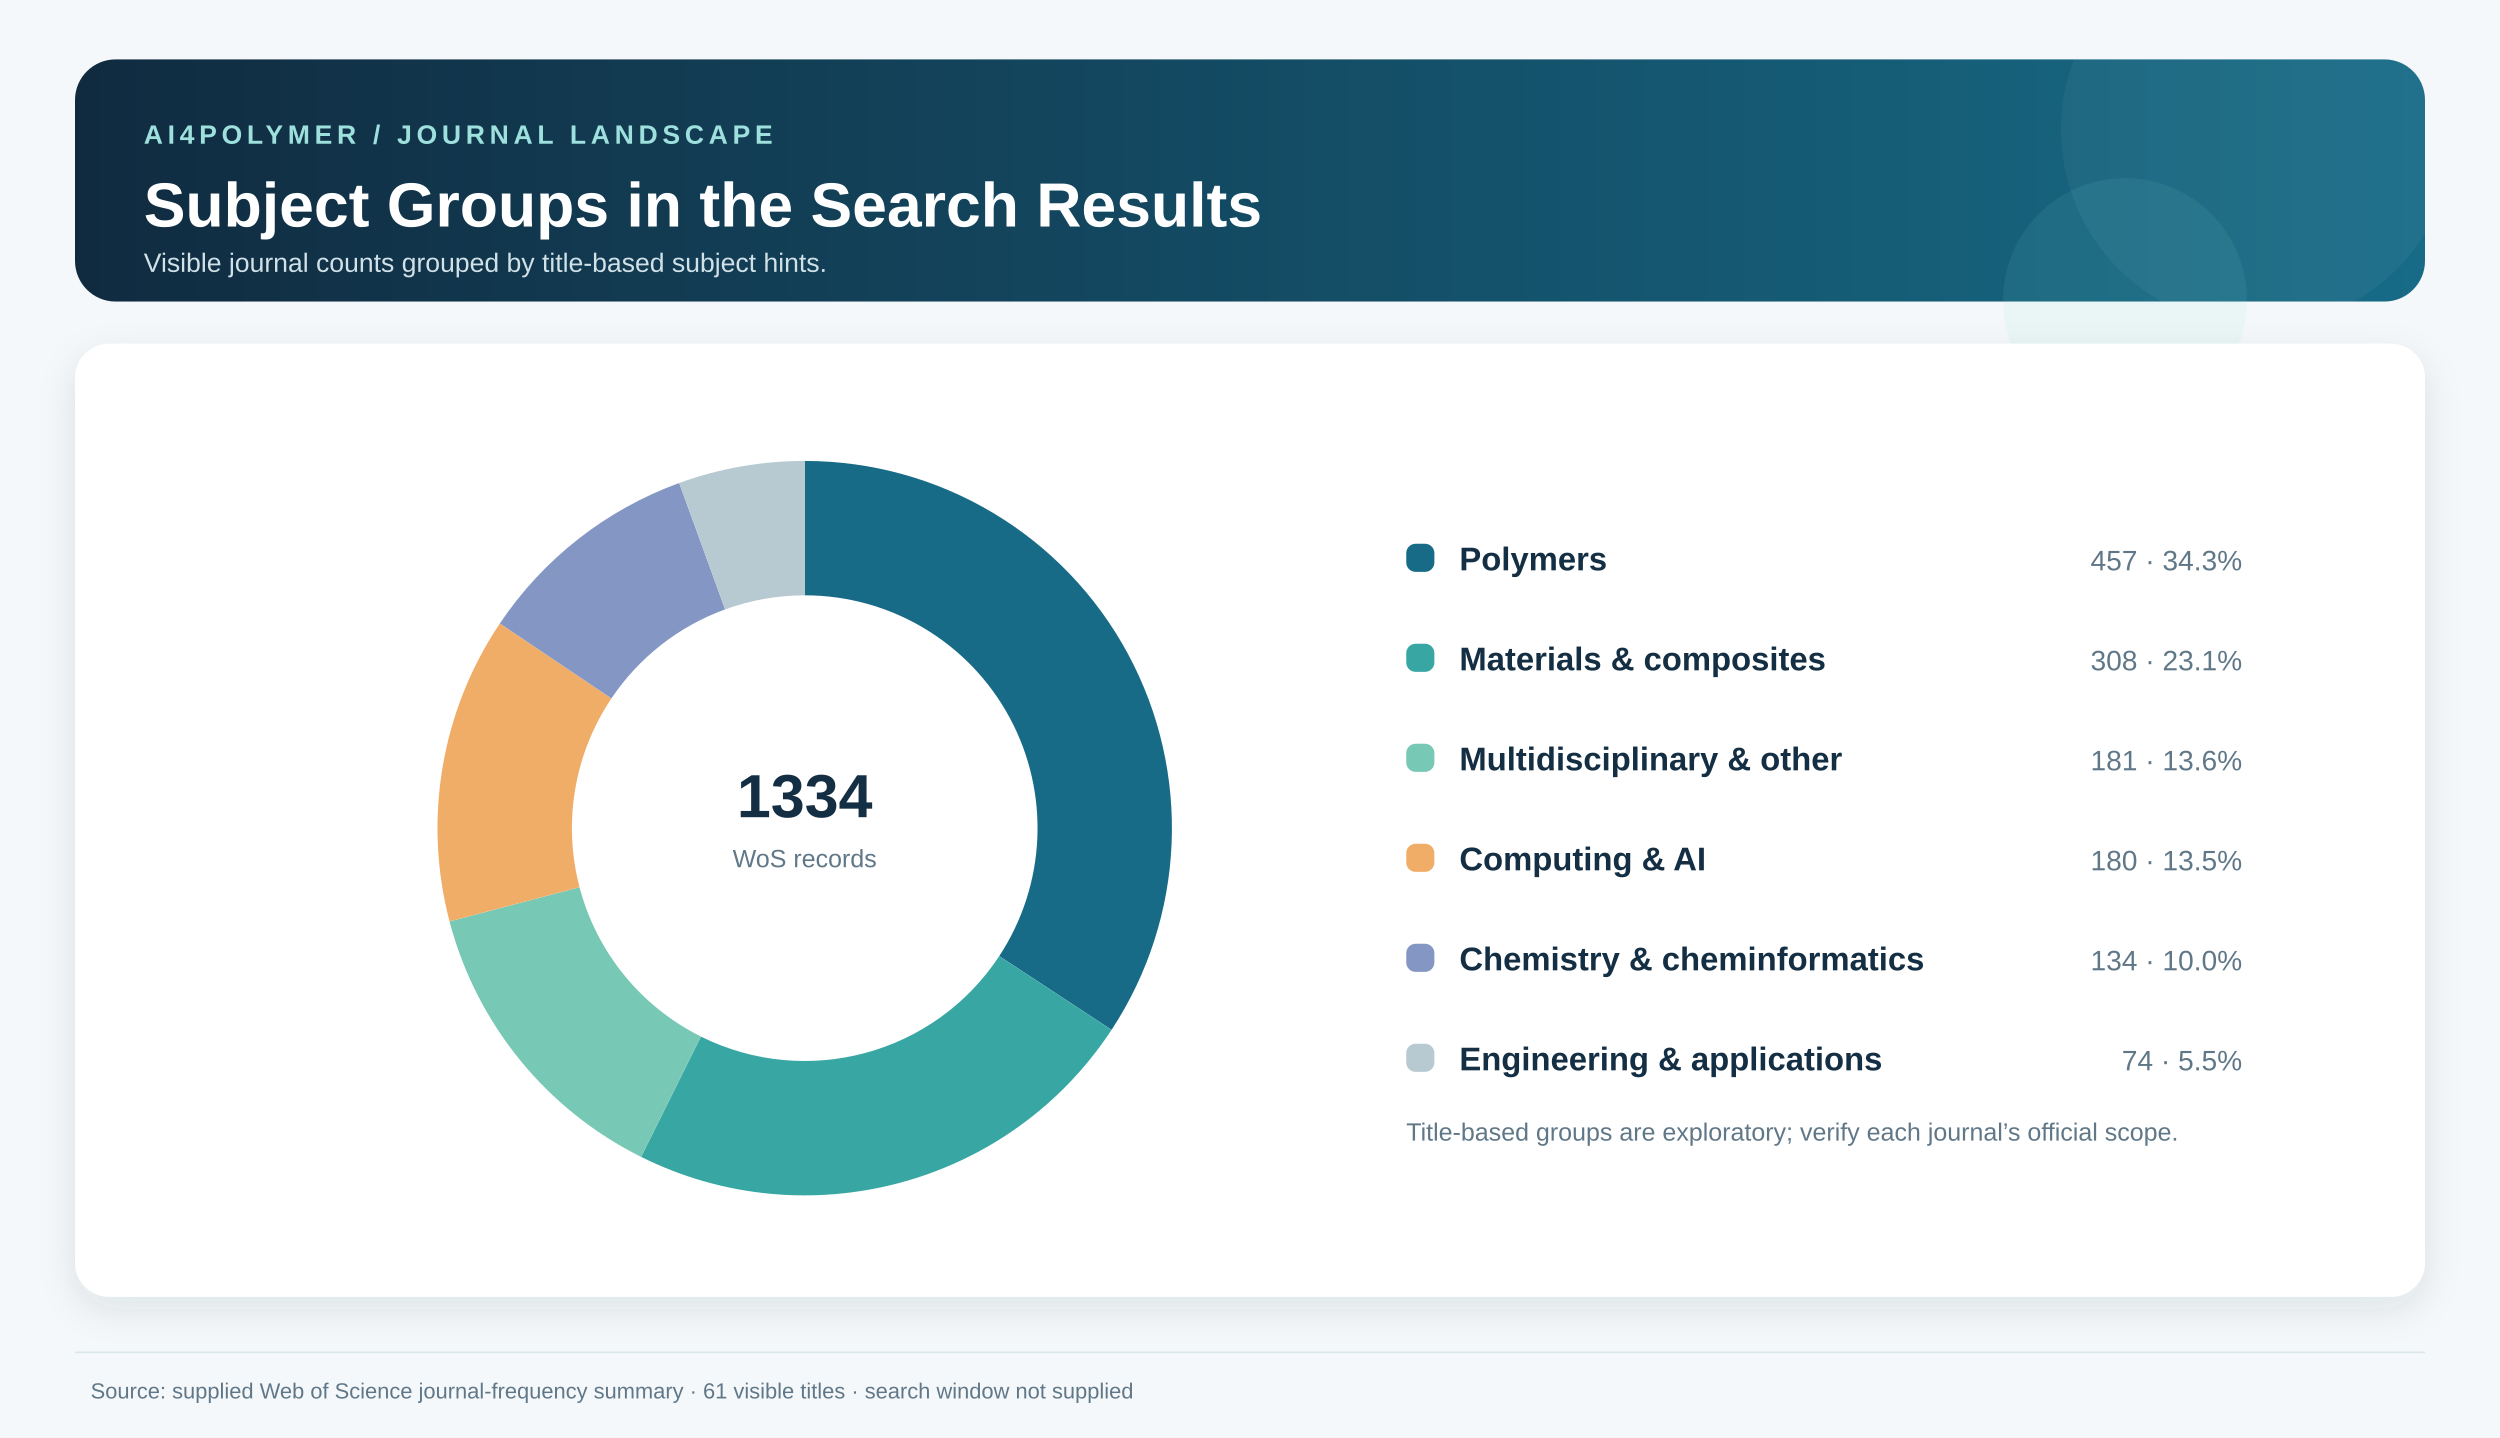
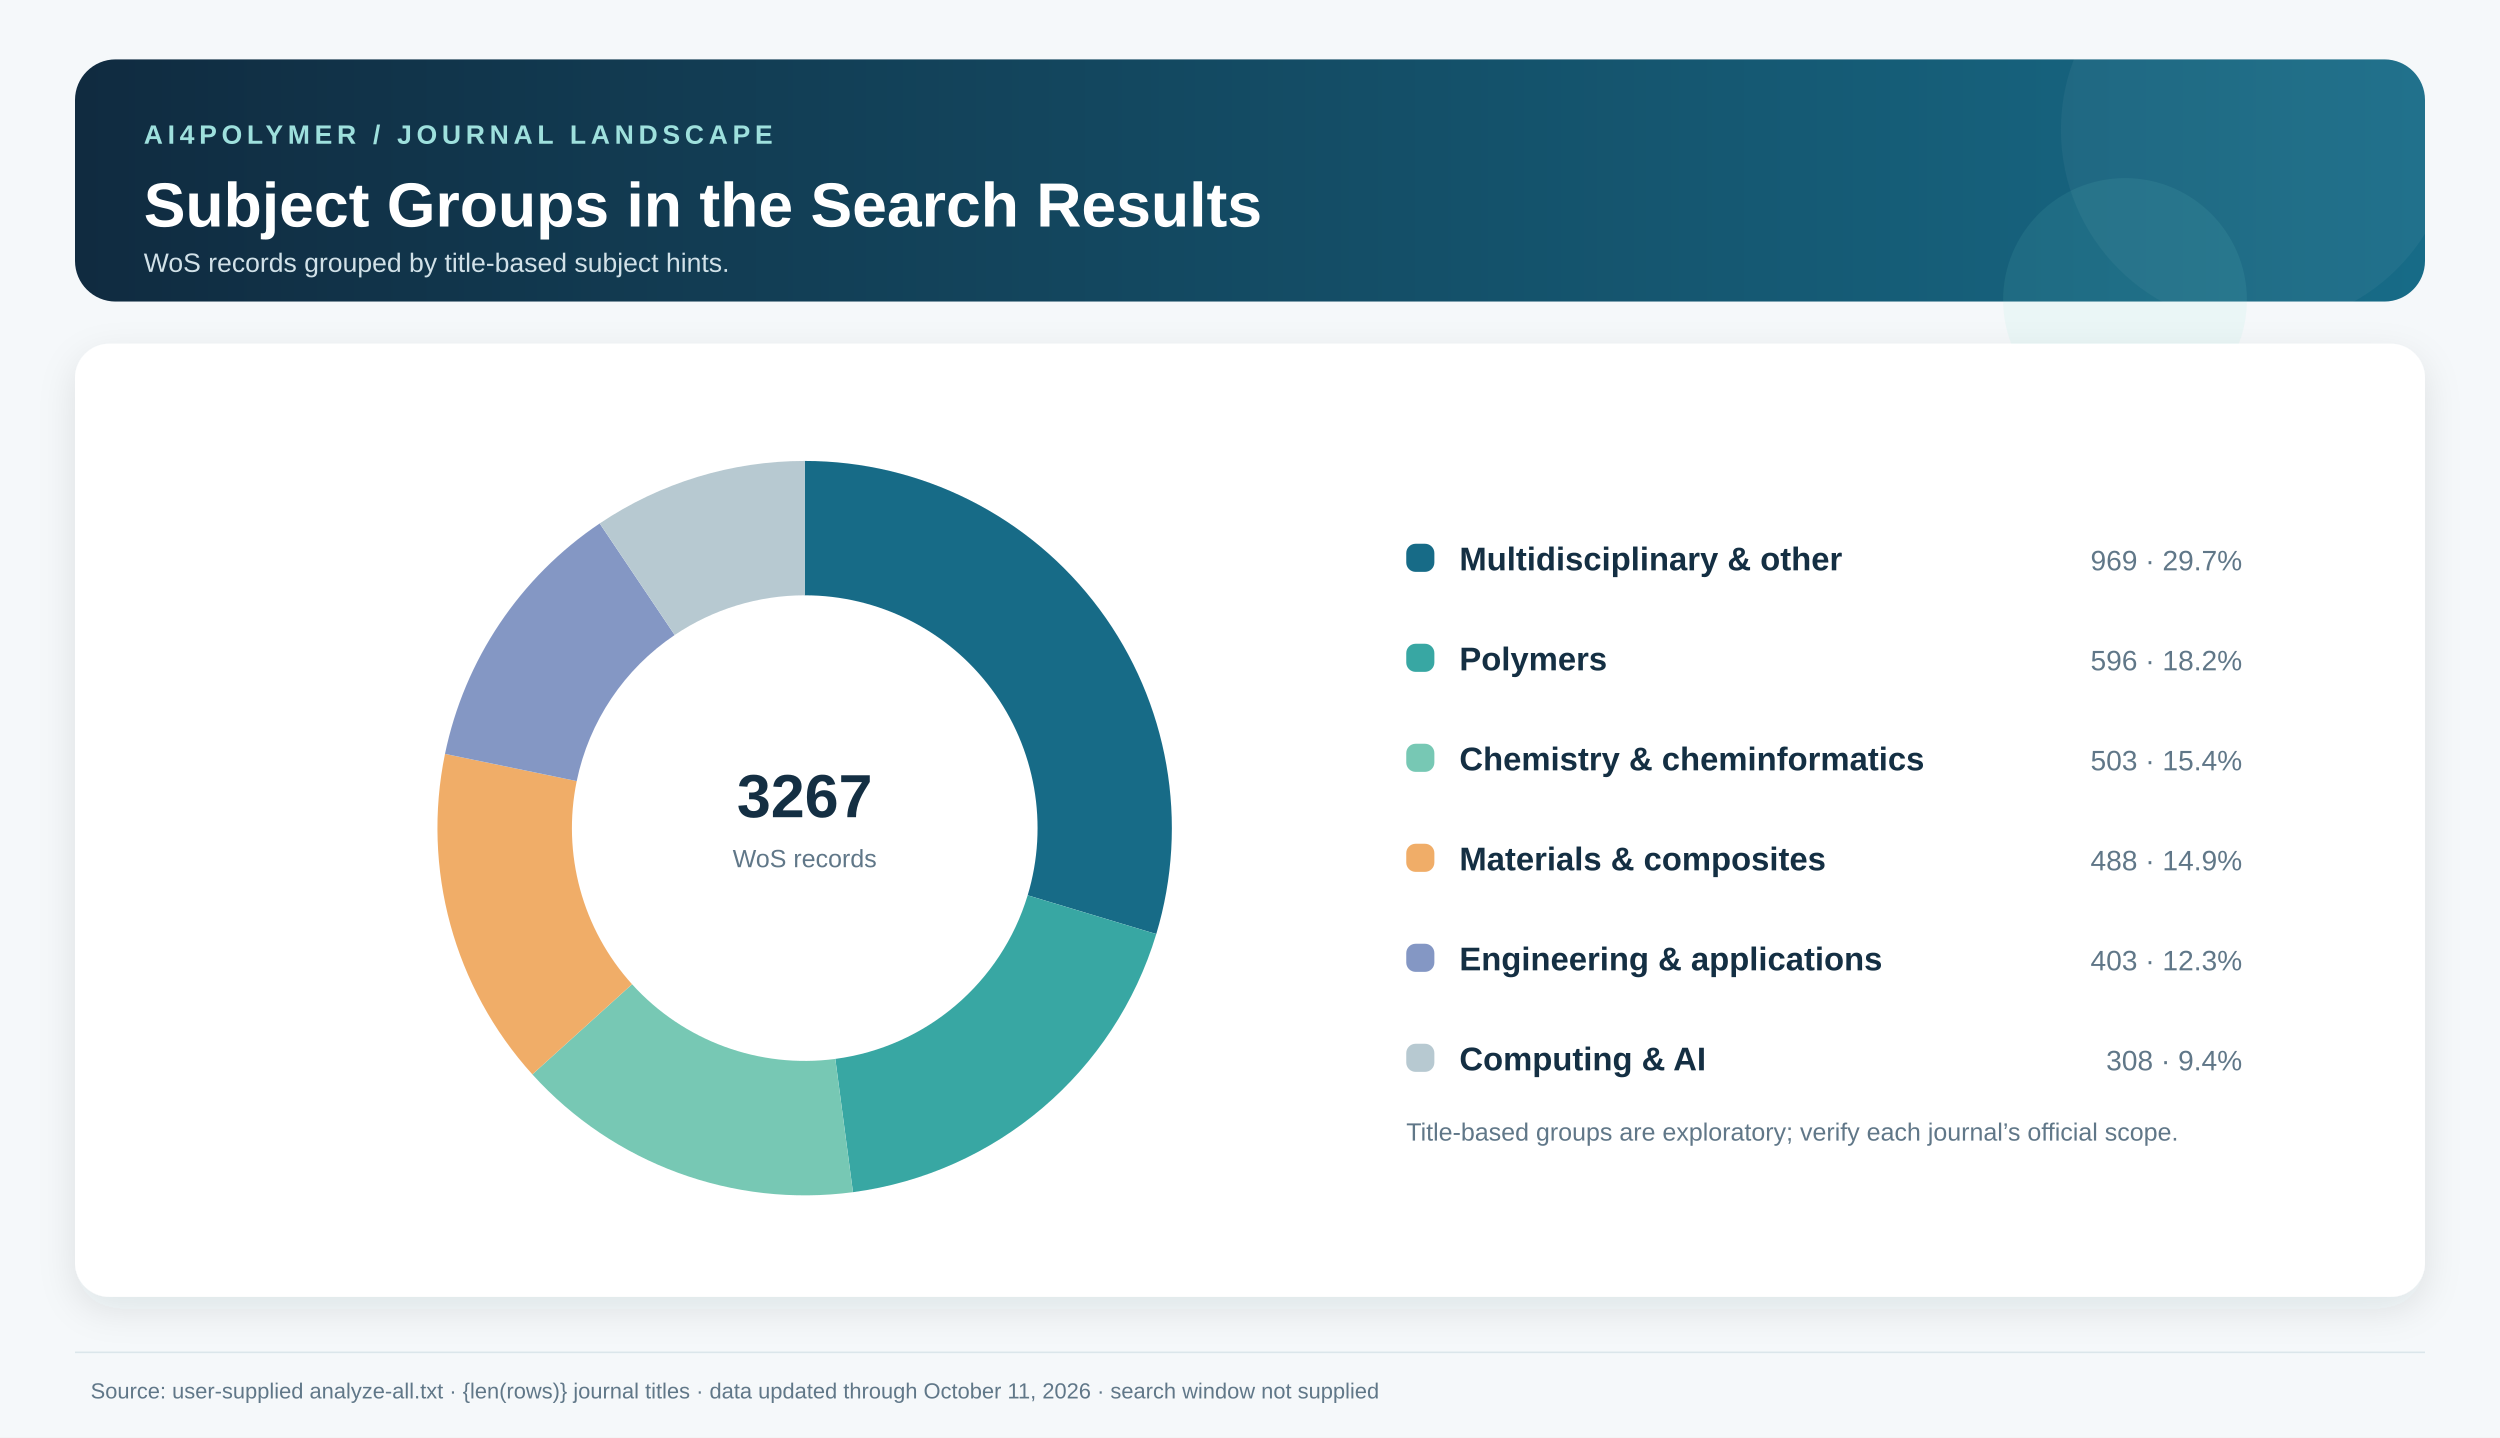
<svg xmlns="http://www.w3.org/2000/svg" width="1600" height="920" viewBox="0 0 1600 920">
  <defs>
    <linearGradient id="hero" x1="0" x2="1">
      <stop stop-color="#102b40" />
      <stop offset="1" stop-color="#176b87" />
    </linearGradient>
    <linearGradient id="bar" x1="0" x2="1">
      <stop stop-color="#176b87" />
      <stop offset="1" stop-color="#48b4ad" />
    </linearGradient>
    <filter id="shadow" x="-10%" y="-10%" width="120%" height="130%">
      <feDropShadow dx="0" dy="8" stdDeviation="12" flood-color="#142f43" flood-opacity=".10" />
    </filter>
  </defs>
  <rect width="1600" height="920" fill="#f5f8fa" />
  <rect x="48" y="38" width="1504" height="155" rx="26" fill="url(#hero)" />
  <circle cx="1445" cy="83" r="126" fill="#ffffff" opacity=".045" />
  <circle cx="1360" cy="192" r="78" fill="#7ce0cf" opacity=".09" />
  <text x="92" y="92" font-family="Arial, Helvetica, sans-serif" font-size="17" fill="#9ee0dd" font-weight="700" text-anchor="start" letter-spacing="3">AI4POLYMER  /  JOURNAL LANDSCAPE</text>
  <text x="92" y="145" font-family="Arial, Helvetica, sans-serif" font-size="40" fill="#ffffff" font-weight="700" text-anchor="start">Subject Groups in the Search Results</text>
-   <text x="92" y="174" font-family="Arial, Helvetica, sans-serif" font-size="17" fill="#d1e1e8" font-weight="400" text-anchor="start">Visible journal counts grouped by title-based subject hints.</text>
+   <text x="92" y="174" font-family="Arial, Helvetica, sans-serif" font-size="17" fill="#d1e1e8" font-weight="400" text-anchor="start">WoS records grouped by title-based subject hints.</text>
  <rect x="48" y="220" width="1504" height="610" rx="22" fill="#ffffff" filter="url(#shadow)" />
-   <path d="M515.0,295.0 A235,235 0 0,1 711.4,659.1 L639.5,611.9 A149,149 0 0,0 515.0,381.0 Z" fill="#176b87" />
-   <path d="M711.4,659.1 A235,235 0 0,1 410.3,740.4 L448.6,663.4 A149,149 0 0,0 639.5,611.9 Z" fill="#38a7a3" />
-   <path d="M410.3,740.4 A235,235 0 0,1 287.7,589.7 L370.9,567.8 A149,149 0 0,0 448.6,663.4 Z" fill="#77c8b4" />
-   <path d="M287.7,589.7 A235,235 0 0,1 319.9,399.0 L391.3,447.0 A149,149 0 0,0 370.9,567.8 Z" fill="#f0ad68" />
-   <path d="M319.9,399.0 A235,235 0 0,1 434.7,309.1 L464.1,390.0 A149,149 0 0,0 391.3,447.0 Z" fill="#8497c4" />
-   <path d="M434.7,309.1 A235,235 0 0,1 515.0,295.0 L515.0,381.0 A149,149 0 0,0 464.1,390.0 Z" fill="#b7c9d1" />
-   <text x="515" y="523" font-family="Arial, Helvetica, sans-serif" font-size="39" fill="#142f43" font-weight="700" text-anchor="middle">1334</text>
+   <path d="M515.0,295.0 A235,235 0 0,1 740.0,597.8 L657.7,573.0 A149,149 0 0,0 515.0,381.0 Z" fill="#176b87" />
+   <path d="M740.0,597.8 A235,235 0 0,1 545.9,763.0 L534.6,677.7 A149,149 0 0,0 657.7,573.0 Z" fill="#38a7a3" />
+   <path d="M545.9,763.0 A235,235 0 0,1 340.7,687.6 L404.5,629.9 A149,149 0 0,0 534.6,677.7 Z" fill="#77c8b4" />
+   <path d="M340.7,687.6 A235,235 0 0,1 284.8,482.5 L369.1,499.9 A149,149 0 0,0 404.5,629.9 Z" fill="#f0ad68" />
+   <path d="M284.8,482.5 A235,235 0 0,1 383.8,335.0 L431.8,406.4 A149,149 0 0,0 369.1,499.9 Z" fill="#8497c4" />
+   <path d="M383.8,335.0 A235,235 0 0,1 515.0,295.0 L515.0,381.0 A149,149 0 0,0 431.8,406.4 Z" fill="#b7c9d1" />
+   <text x="515" y="523" font-family="Arial, Helvetica, sans-serif" font-size="39" fill="#142f43" font-weight="700" text-anchor="middle">3267</text>
  <text x="515" y="555" font-family="Arial, Helvetica, sans-serif" font-size="16" fill="#607788" font-weight="400" text-anchor="middle">WoS records</text>
  <rect x="900" y="348" width="18" height="18" rx="6" fill="#176b87" />
-   <text x="934" y="365" font-family="Arial, Helvetica, sans-serif" font-size="21" fill="#142f43" font-weight="600" text-anchor="start">Polymers</text>
-   <text x="1435" y="365" font-family="Arial, Helvetica, sans-serif" font-size="18" fill="#607788" font-weight="500" text-anchor="end">457  ·  34.3%</text>
+   <text x="934" y="365" font-family="Arial, Helvetica, sans-serif" font-size="21" fill="#142f43" font-weight="600" text-anchor="start">Multidisciplinary &amp; other</text>
+   <text x="1435" y="365" font-family="Arial, Helvetica, sans-serif" font-size="18" fill="#607788" font-weight="500" text-anchor="end">969  ·  29.7%</text>
  <rect x="900" y="412" width="18" height="18" rx="6" fill="#38a7a3" />
-   <text x="934" y="429" font-family="Arial, Helvetica, sans-serif" font-size="21" fill="#142f43" font-weight="600" text-anchor="start">Materials &amp; composites</text>
-   <text x="1435" y="429" font-family="Arial, Helvetica, sans-serif" font-size="18" fill="#607788" font-weight="500" text-anchor="end">308  ·  23.1%</text>
+   <text x="934" y="429" font-family="Arial, Helvetica, sans-serif" font-size="21" fill="#142f43" font-weight="600" text-anchor="start">Polymers</text>
+   <text x="1435" y="429" font-family="Arial, Helvetica, sans-serif" font-size="18" fill="#607788" font-weight="500" text-anchor="end">596  ·  18.2%</text>
  <rect x="900" y="476" width="18" height="18" rx="6" fill="#77c8b4" />
-   <text x="934" y="493" font-family="Arial, Helvetica, sans-serif" font-size="21" fill="#142f43" font-weight="600" text-anchor="start">Multidisciplinary &amp; other</text>
-   <text x="1435" y="493" font-family="Arial, Helvetica, sans-serif" font-size="18" fill="#607788" font-weight="500" text-anchor="end">181  ·  13.6%</text>
+   <text x="934" y="493" font-family="Arial, Helvetica, sans-serif" font-size="21" fill="#142f43" font-weight="600" text-anchor="start">Chemistry &amp; cheminformatics</text>
+   <text x="1435" y="493" font-family="Arial, Helvetica, sans-serif" font-size="18" fill="#607788" font-weight="500" text-anchor="end">503  ·  15.4%</text>
  <rect x="900" y="540" width="18" height="18" rx="6" fill="#f0ad68" />
-   <text x="934" y="557" font-family="Arial, Helvetica, sans-serif" font-size="21" fill="#142f43" font-weight="600" text-anchor="start">Computing &amp; AI</text>
-   <text x="1435" y="557" font-family="Arial, Helvetica, sans-serif" font-size="18" fill="#607788" font-weight="500" text-anchor="end">180  ·  13.5%</text>
+   <text x="934" y="557" font-family="Arial, Helvetica, sans-serif" font-size="21" fill="#142f43" font-weight="600" text-anchor="start">Materials &amp; composites</text>
+   <text x="1435" y="557" font-family="Arial, Helvetica, sans-serif" font-size="18" fill="#607788" font-weight="500" text-anchor="end">488  ·  14.9%</text>
  <rect x="900" y="604" width="18" height="18" rx="6" fill="#8497c4" />
-   <text x="934" y="621" font-family="Arial, Helvetica, sans-serif" font-size="21" fill="#142f43" font-weight="600" text-anchor="start">Chemistry &amp; cheminformatics</text>
-   <text x="1435" y="621" font-family="Arial, Helvetica, sans-serif" font-size="18" fill="#607788" font-weight="500" text-anchor="end">134  ·  10.0%</text>
+   <text x="934" y="621" font-family="Arial, Helvetica, sans-serif" font-size="21" fill="#142f43" font-weight="600" text-anchor="start">Engineering &amp; applications</text>
+   <text x="1435" y="621" font-family="Arial, Helvetica, sans-serif" font-size="18" fill="#607788" font-weight="500" text-anchor="end">403  ·  12.3%</text>
  <rect x="900" y="668" width="18" height="18" rx="6" fill="#b7c9d1" />
-   <text x="934" y="685" font-family="Arial, Helvetica, sans-serif" font-size="21" fill="#142f43" font-weight="600" text-anchor="start">Engineering &amp; applications</text>
-   <text x="1435" y="685" font-family="Arial, Helvetica, sans-serif" font-size="18" fill="#607788" font-weight="500" text-anchor="end">74  ·  5.5%</text>
+   <text x="934" y="685" font-family="Arial, Helvetica, sans-serif" font-size="21" fill="#142f43" font-weight="600" text-anchor="start">Computing &amp; AI</text>
+   <text x="1435" y="685" font-family="Arial, Helvetica, sans-serif" font-size="18" fill="#607788" font-weight="500" text-anchor="end">308  ·  9.4%</text>
  <text x="900" y="730" font-family="Arial, Helvetica, sans-serif" font-size="16" fill="#607788" font-weight="400" text-anchor="start">Title-based groups are exploratory; verify each journal’s official scope.</text>
  <rect x="48" y="865" width="1504" height="1" fill="#dbe6eb" />
-   <text x="58" y="895" font-family="Arial, Helvetica, sans-serif" font-size="14" fill="#607788" font-weight="400" text-anchor="start">Source: supplied Web of Science journal-frequency summary · 61 visible titles · search window not supplied</text>
+   <text x="58" y="895" font-family="Arial, Helvetica, sans-serif" font-size="14" fill="#607788" font-weight="400" text-anchor="start">Source: user-supplied analyze-all.txt · {len(rows)} journal titles · data updated through October 11, 2026 · search window not supplied</text>
</svg>
